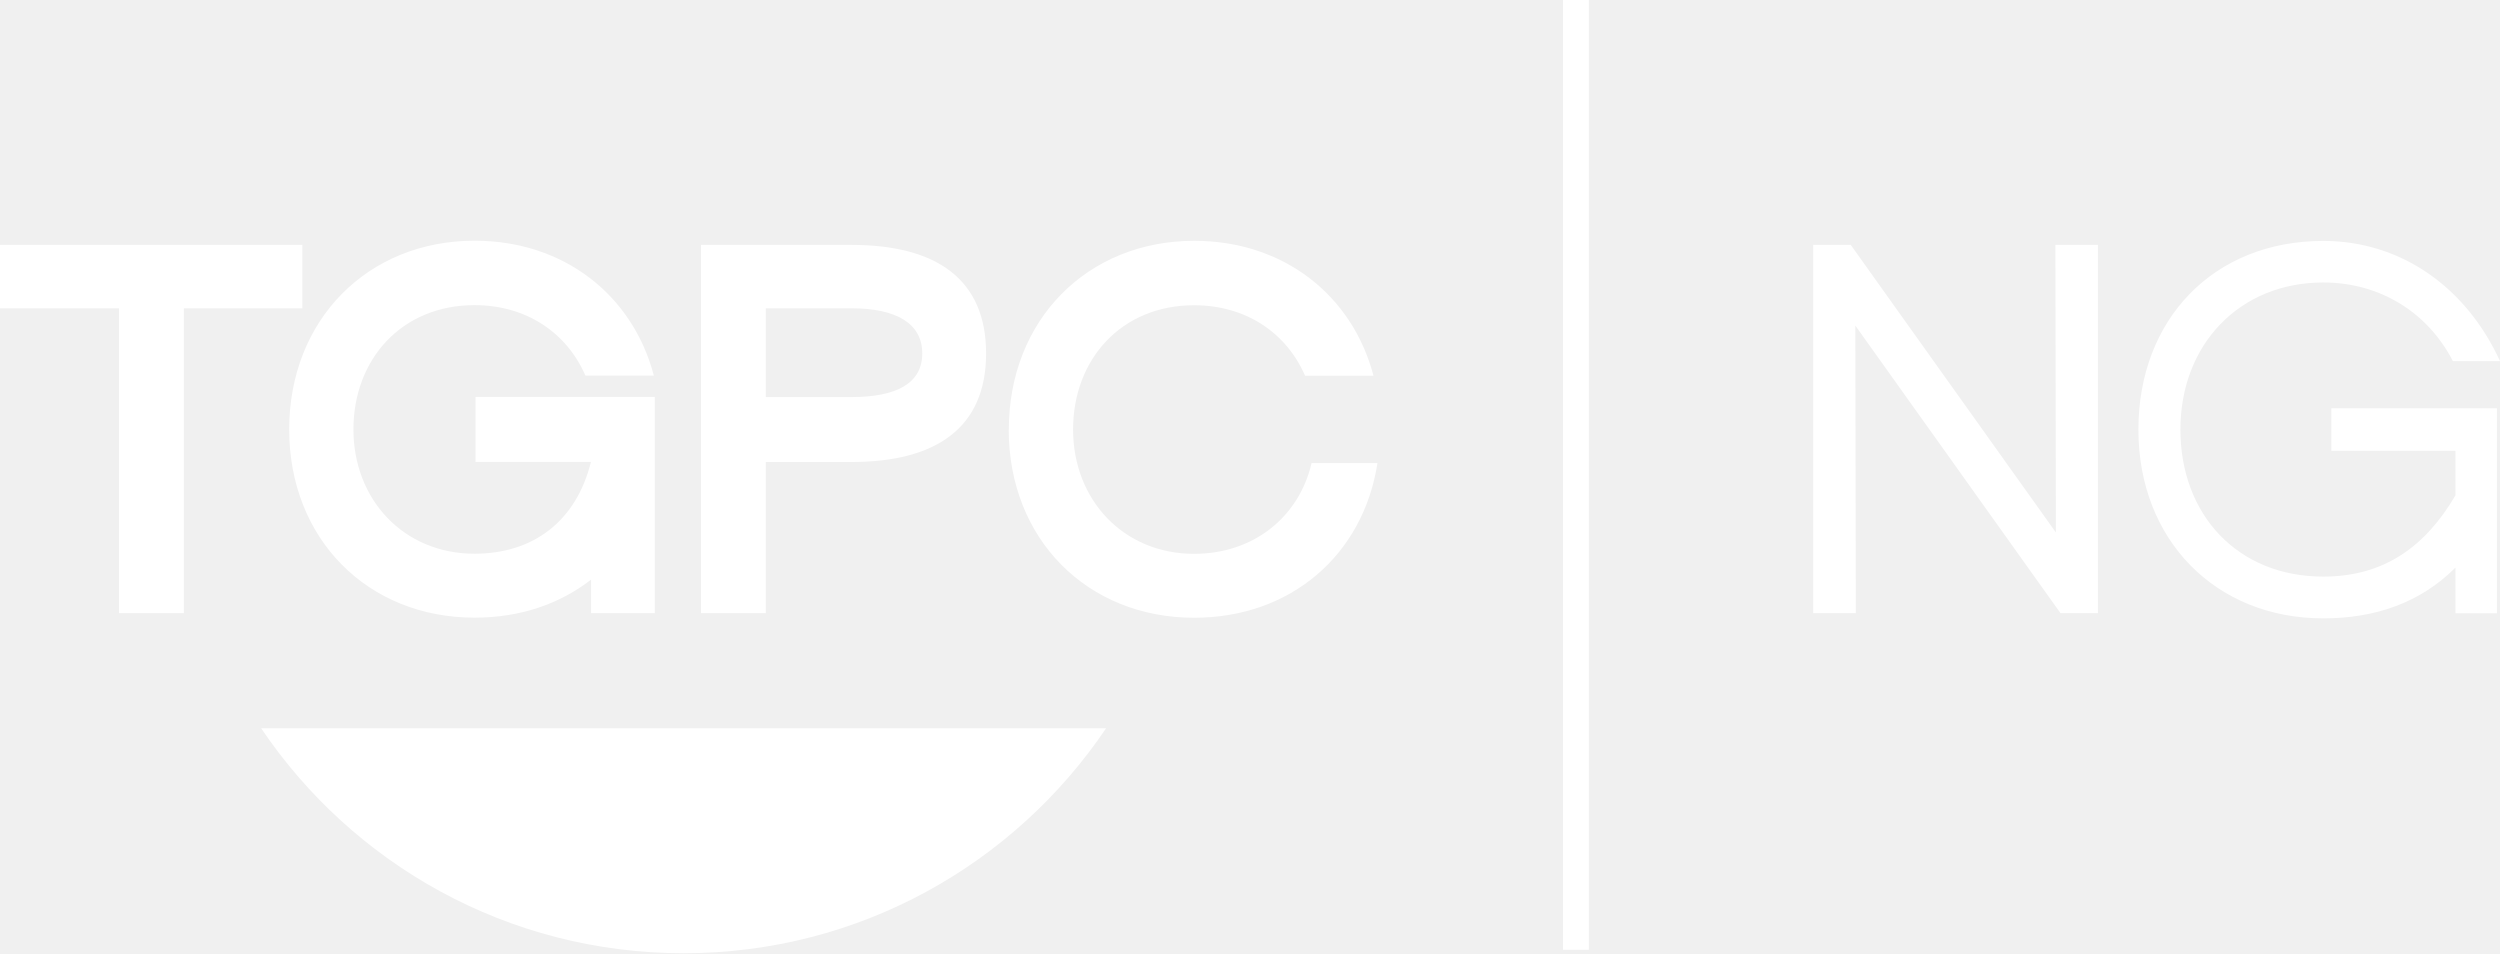
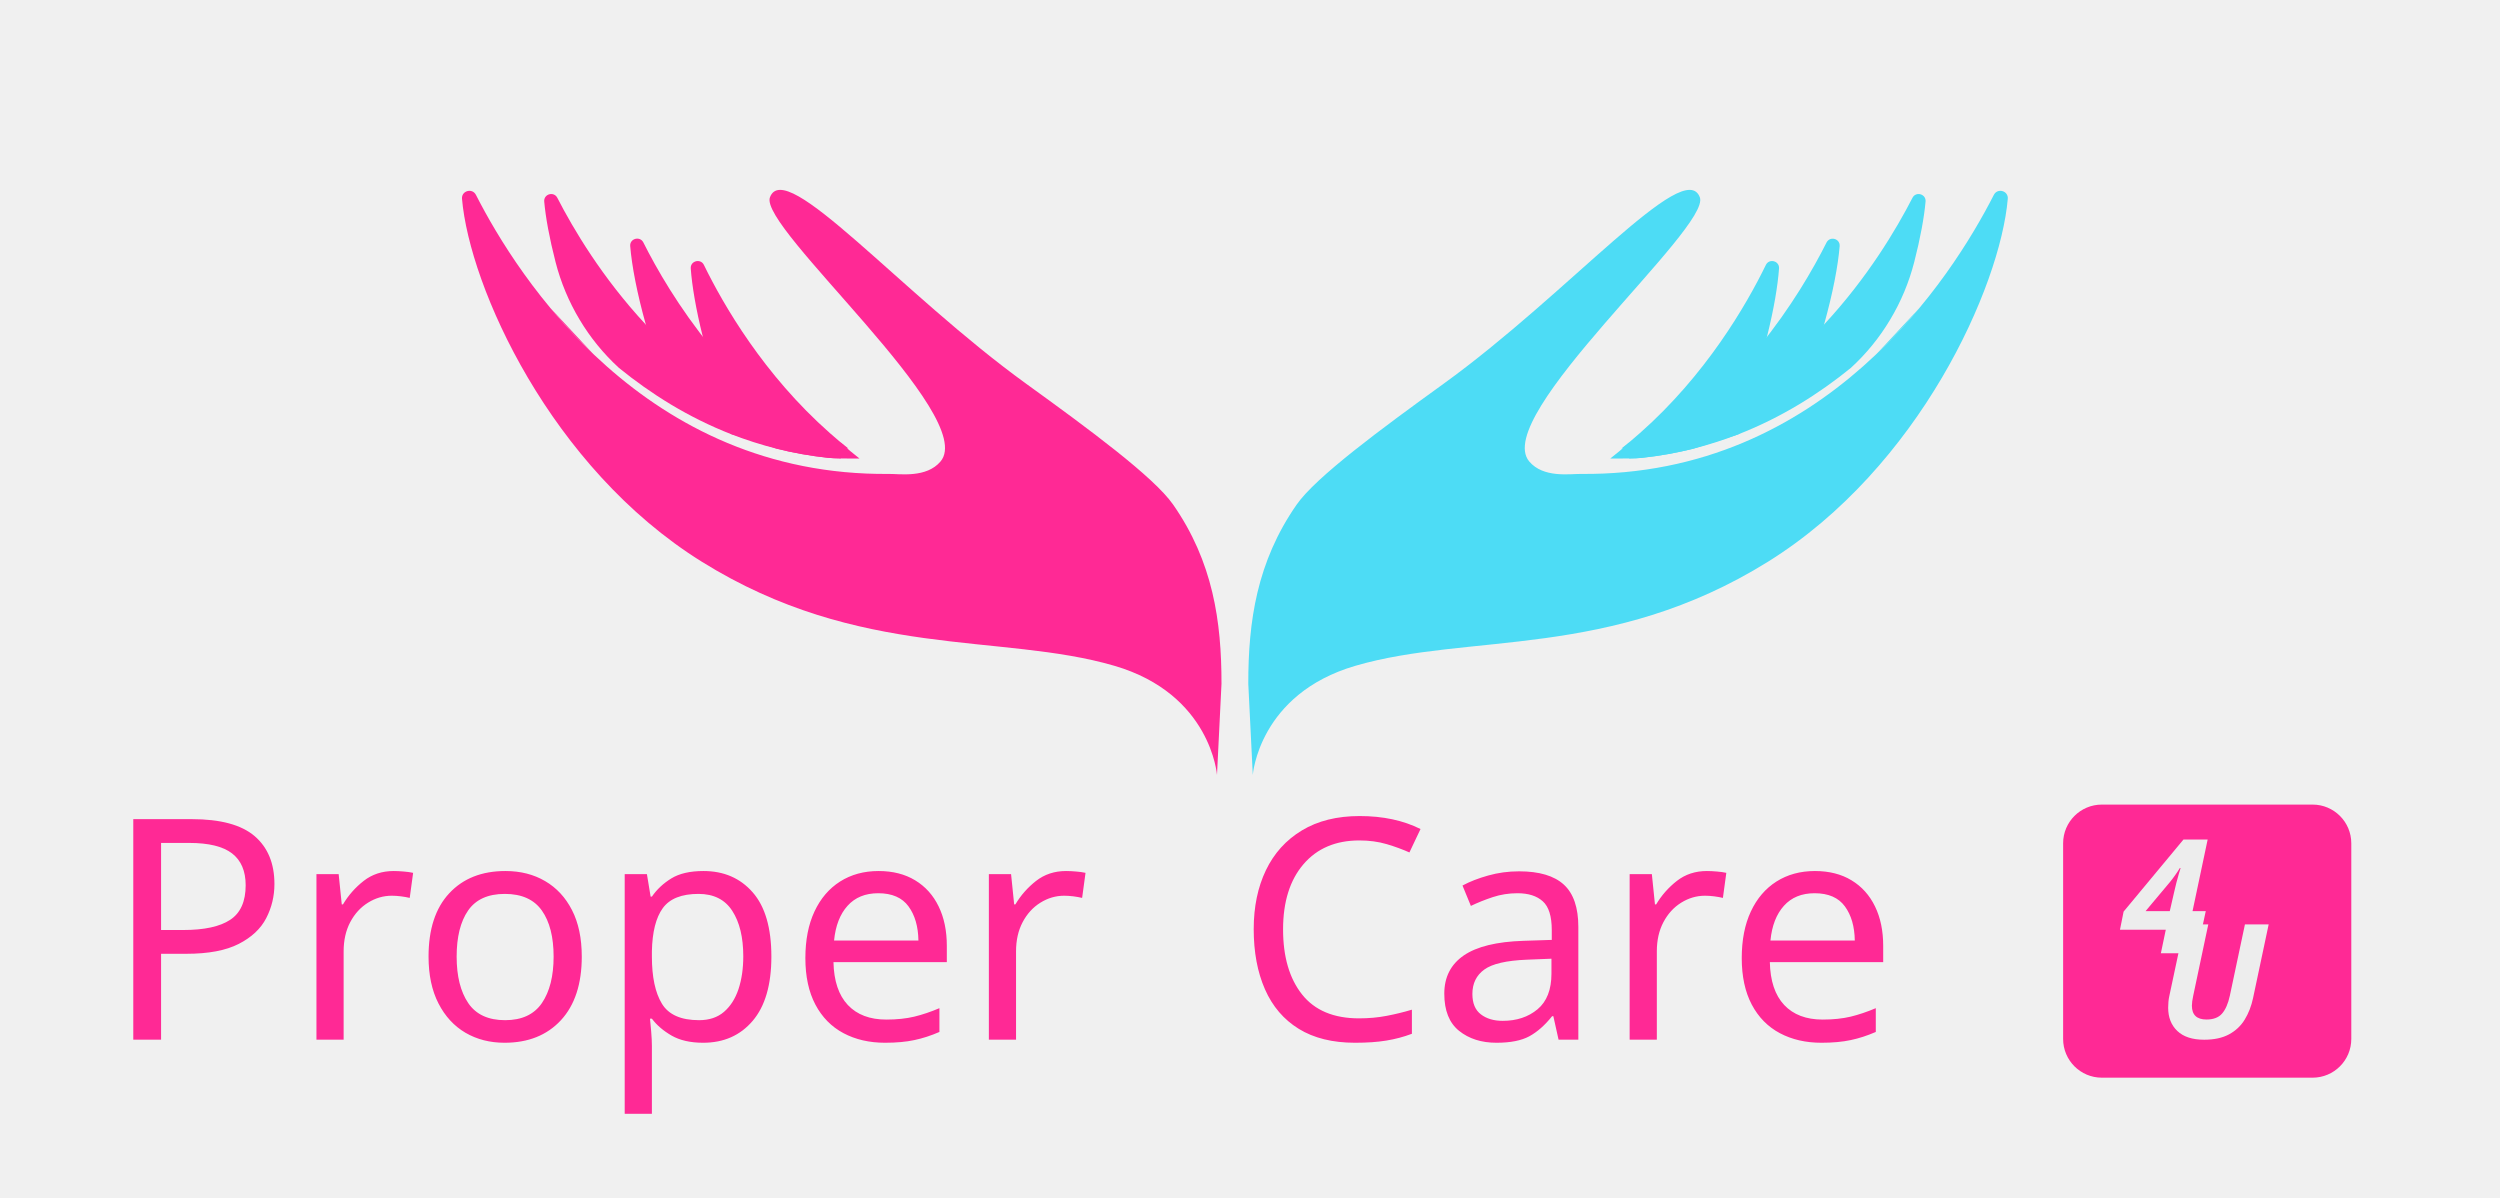
- <svg xmlns="http://www.w3.org/2000/svg" width="139" height="53" viewBox="0 0 139 53" fill="none">
-   <path d="M103.178 34.092H100.814V13.616H102.901L114.308 29.606L114.28 13.616H116.644V34.092H114.563L103.156 18.102L103.184 34.092H103.178Z" fill="white" />
-   <path d="M129.622 25.069V22.701H138.83V34.097H136.522V31.559C134.578 33.507 132.071 34.381 129.174 34.381C123.176 34.381 118.895 30.009 118.895 23.888C118.895 17.767 123.062 13.395 129.174 13.395C133.483 13.395 137.118 15.961 139 20.078H136.381C135.003 17.398 132.355 15.706 129.174 15.706C124.525 15.706 121.231 19.147 121.231 23.882C121.231 28.618 124.412 32.059 129.174 32.059C132.582 32.059 134.861 30.367 136.522 27.545V25.063H129.622V25.069Z" fill="white" />
-   <path d="M10.223 17.142V34.092H6.617V17.142H0V13.616H16.811V17.142H10.223Z" fill="white" />
-   <path d="M36.411 34.092H32.862V32.229C31.116 33.581 28.922 34.342 26.387 34.342C20.445 34.342 16.079 29.969 16.079 23.877C16.079 17.784 20.445 13.383 26.387 13.383C31.343 13.383 35.175 16.398 36.355 20.884H32.55C31.507 18.488 29.256 16.966 26.381 16.966C22.328 16.966 19.651 19.982 19.651 23.877C19.651 27.772 22.441 30.787 26.381 30.787C29.647 30.787 32.04 28.981 32.856 25.682H26.438V22.071H36.406V34.086L36.411 34.092Z" fill="white" />
-   <path d="M42.58 25.688V34.092H38.974V13.616H47.337C52.037 13.616 54.827 15.507 54.827 19.652C54.827 23.797 52.037 25.688 47.337 25.688H42.58ZM42.58 17.142V22.077H47.337C49.843 22.077 51.277 21.316 51.277 19.652C51.277 17.988 49.843 17.142 47.337 17.142H42.58Z" fill="white" />
-   <path d="M56.091 23.882C56.091 17.79 60.457 13.389 66.399 13.389C71.354 13.389 75.187 16.404 76.366 20.89H72.562C71.518 18.494 69.267 16.972 66.393 16.972C62.339 16.972 59.663 19.987 59.663 23.882C59.663 27.778 62.452 30.793 66.393 30.793C69.687 30.793 72.222 28.76 72.924 25.745H76.587C75.799 30.849 71.773 34.347 66.393 34.347C60.451 34.347 56.085 29.975 56.085 23.882H56.091Z" fill="white" />
-   <path d="M14.52 40.491H61.5C56.408 48.037 47.791 53 38.01 53C28.23 53 19.606 48.037 14.52 40.491Z" fill="white" />
-   <path d="M87.621 0V52.807" stroke="white" stroke-width="1.44" stroke-miterlimit="10" />
+ <svg xmlns="http://www.w3.org/2000/svg" id="Layer_1" viewBox="0 0 643.72 308.45">
+   <defs>
+     <style>.cls-1{fill:#ededed;font-family:Montserrat-BoldItalic, Montserrat;font-size:41px;font-style:italic;font-weight:700;}.cls-2,.cls-3{fill:#ff2995;}.cls-4{fill:#4ddcf5;}.cls-3{font-family:FONTSPRINGDEMO-RocGroteskMediumRegular, 'FONTSPRING DEMO - Roc Grotesk Medium';font-size:79.53px;}</style>
+   </defs>
+   <g>
+     <g>
+       <g>
+         <path class="cls-2" d="m221.31,118.06c-1.71.02-3.3.01-4.66-.02-1.5-.02-2.7-.07-3.45-.16-4.62-.5-9.05-1.3-13.31-2.37-4.02-1.01-7.86-2.25-11.55-3.69t-.02,0c-11.11-4.33-20.76-10.43-28.96-17.1-3.98-3.65-7.39-7.84-10.13-12.44-2.75-4.59-4.84-9.57-6.18-14.8-1.59-6.18-2.56-11.53-2.92-15.59-.16-1.94,2.48-2.69,3.37-.96,4.11,8,11.53,20.55,22.79,32.65,5.94,6.39,12.96,12.66,21.13,18.04,5.69,3.77,11.92,7.1,18.76,9.77,2.07.81,4.19,1.56,6.36,2.24.39.12,1.91.29,4.05.49,1.52,1.36,3.11,2.68,4.74,3.96Z" />
+         <path class="cls-2" d="m199.89,115.51c4.25,1.08,8.69,1.88,13.31,2.37.74.08,1.95.13,3.45.16-3.71-2.05-7.19-4.29-10.48-6.67-8.68-6.26-15.96-13.48-21.93-20.61-.4-.48-.8-.95-1.18-1.43-8.33-10.22-14.03-20.17-17.41-26.91-.89-1.73-3.53-1-3.38.94.41,5.03,1.74,12.08,4.02,20.2.23.85.48,1.71.74,2.57,1.89,6.39,5.49,12.15,10.37,16.69l3.78,3.51c2.28,1.88,4.66,3.71,7.16,5.47t.02,0l11.55,3.69Z" />
+         <path class="cls-2" d="m218.43,115.47c-1.71.02-3.3.01-4.66-.02-1.5-.02-2.7-.07-3.45-.16-4.62-.5-9.05-1.3-13.31-2.37-.25-.21-.51-.42-.75-.62l-10.71-10.19c-.36-1.04-.7-2.07-1.03-3.09-1.24-3.78-2.3-7.42-3.18-10.85-.14-.5-.26-.99-.38-1.48-1.76-7.03-2.78-13.1-3.1-17.58-.13-1.94,2.52-2.64,3.38-.91,5.06,10.38,15.46,28.33,32.44,43.31,1.52,1.36,3.11,2.68,4.74,3.96Z" />
+       </g>
+       <path class="cls-2" d="m313.36,199.53s-1.53-20.83-26.43-28.1c-29.28-8.55-65.62-1.51-106.22-26.79-38.99-24.27-59.81-70.84-61.75-93.45-.18-2.07,2.64-2.87,3.59-1.01,10.82,21.24,43.45,72.46,106.34,71.85,2.8-.03,9.66,1.1,13.29-3.21,9.85-11.69-46.86-60.19-43.93-68.01,3.94-10.51,33.56,24.58,66.02,48.03,16.03,11.58,32.83,23.97,37.79,31.08,10.26,14.73,12.48,30.09,12.46,46.16l-1.16,23.46Z" />
+       <path class="cls-2" d="m152.53,90.94c-3.95-3.79-7.54-7.69-10.75-11.56l10.75,11.56Z" />
+     </g>
+     <g>
+       <g>
+         <path class="cls-4" d="m414.63,118.06c1.71.02,3.3.01,4.66-.02,1.5-.02,2.7-.07,3.45-.16,4.62-.5,9.05-1.3,13.31-2.37,4.02-1.01,7.86-2.25,11.55-3.69t.02,0c11.11-4.33,20.76-10.43,28.96-17.1,3.98-3.65,7.39-7.84,10.13-12.44,2.75-4.59,4.84-9.57,6.18-14.8,1.59-6.18,2.56-11.53,2.92-15.59.16-1.94-2.48-2.69-3.37-.96-4.11,8-11.53,20.55-22.79,32.65-5.94,6.39-12.96,12.66-21.13,18.04-5.69,3.77-11.92,7.1-18.76,9.77-2.07.81-4.19,1.56-6.36,2.24-.39.12-1.91.29-4.05.49-1.52,1.36-3.11,2.68-4.74,3.96Z" />
+         <path class="cls-4" d="m447.6,111.82s.01,0,.02,0c2.5-1.76,4.88-3.59,7.16-5.47l3.78-3.51c4.88-4.54,8.48-10.29,10.37-16.69.25-.87.51-1.73.74-2.57,2.28-8.13,3.61-15.18,4.02-20.2.15-1.94-2.49-2.67-3.38-.94-3.38,6.74-9.08,16.69-17.41,26.91-.39.48-.79.95-1.18,1.43-5.98,7.14-13.26,14.35-21.93,20.61-3.29,2.38-6.78,4.62-10.48,6.67,1.5-.02,2.7-.07,3.45-.16,4.62-.5,9.05-1.3,13.31-2.37l11.55-3.69Z" />
+         <path class="cls-4" d="m417.51,115.47c1.71.02,3.3.01,4.66-.02,1.5-.02,2.7-.07,3.45-.16,4.62-.5,9.05-1.3,13.31-2.37.25-.21.51-.42.75-.62l10.71-10.19c.36-1.04.7-2.07,1.03-3.09,1.24-3.78,2.3-7.42,3.18-10.85.14-.5.26-.99.38-1.48,1.76-7.03,2.78-13.1,3.1-17.58.13-1.94-2.52-2.64-3.38-.91-5.06,10.38-15.46,28.33-32.44,43.31-1.52,1.36-3.11,2.68-4.74,3.96Z" />
+       </g>
+       <path class="cls-4" d="m322.58,199.53s1.53-20.83,26.43-28.1c29.28-8.55,65.62-1.51,106.22-26.79,38.99-24.27,59.81-70.84,61.75-93.45.18-2.07-2.64-2.87-3.59-1.01-10.82,21.24-43.45,72.46-106.34,71.85-2.8-.03-9.66,1.1-13.29-3.21-9.85-11.69,46.86-60.19,43.93-68.01-3.94-10.51-33.56,24.58-66.02,48.03-16.03,11.58-32.83,23.97-37.79,31.08-10.26,14.73-12.48,30.09-12.46,46.16l1.16,23.46Z" />
+       <path class="cls-4" d="m494.16,79.37c-3.21,3.87-6.8,7.78-10.75,11.56l10.75-11.56Z" />
+     </g>
+   </g>
+   <text class="cls-3" transform="translate(26.6 267.7)">
+     <tspan x="0" y="0">Proper</tspan>
+   </text>
+   <text class="cls-3" transform="translate(317.97 267.7)">
+     <tspan x="0" y="0">Care</tspan>
+   </text>
+   <g>
+     <rect class="cls-2" x="531.23" y="207.17" width="74.2" height="70.32" rx="9.97" ry="9.97" />
+     <g>
+       <text class="cls-1" transform="translate(555.45 267.31)">
+         <tspan x="0" y="0">U</tspan>
+       </text>
+       <text class="cls-1" transform="translate(546.35 245.46)">
+         <tspan x="0" y="0">4</tspan>
+       </text>
+     </g>
+   </g>
</svg>
